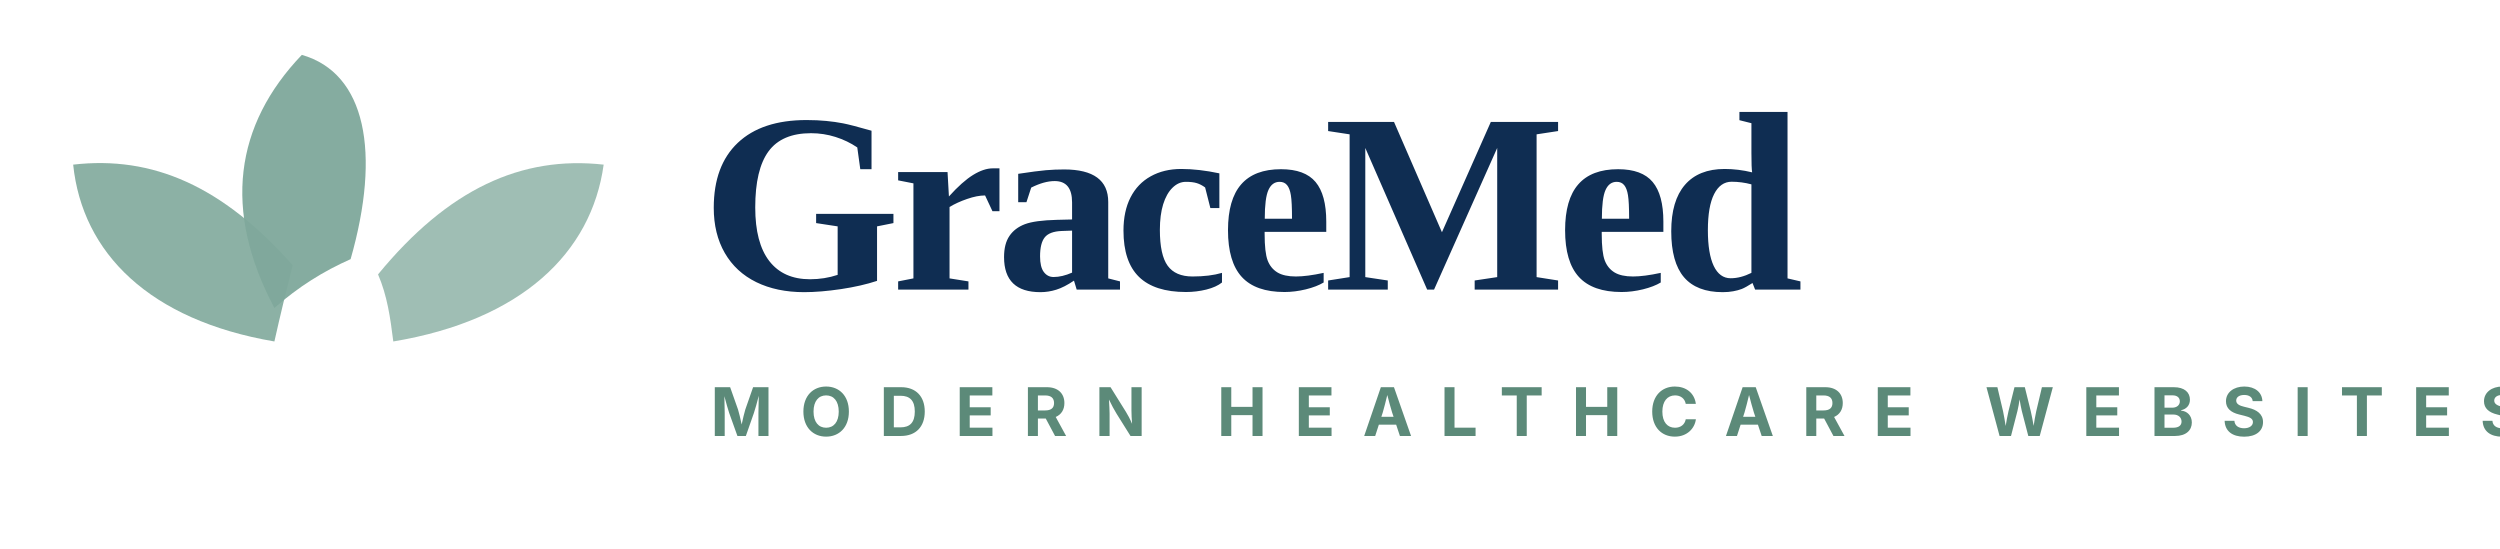
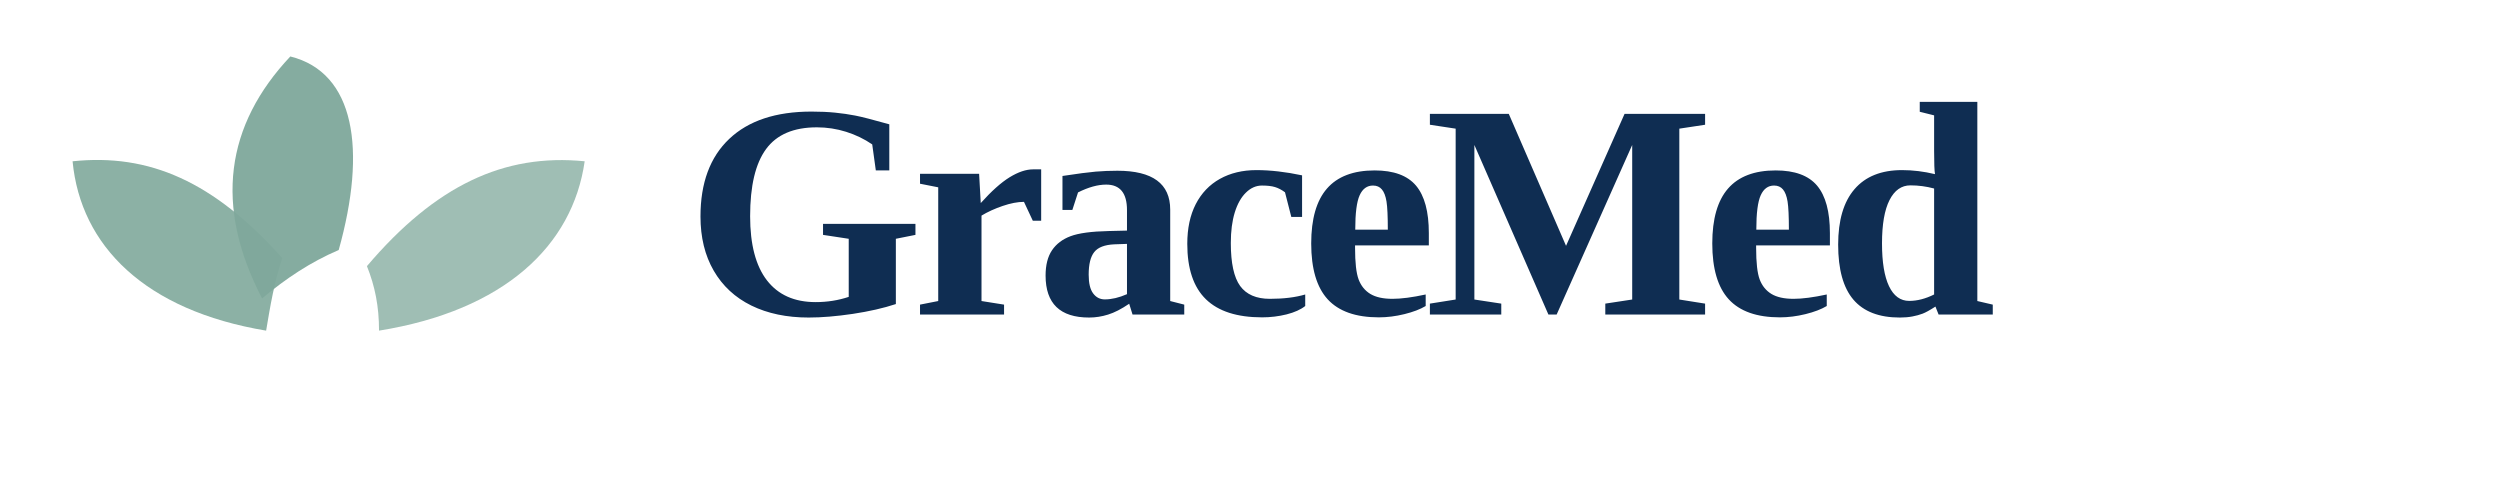
- <svg xmlns="http://www.w3.org/2000/svg" viewBox="0 0 820 180" role="img" aria-labelledby="title desc">
+ <svg xmlns="http://www.w3.org/2000/svg" viewBox="0 0 620 120" role="img" aria-labelledby="title desc">
  <g fill="none" fill-rule="evenodd">
-     <g transform="translate(24 18)" fill="#7FA89B">
-       <path d="M72 69C49 43 26 33 0 36c3 29 25 51 66 58 2-9 4-17 6-25Z" opacity=".9" />
-       <path d="M91 67c10-35 5-61-16-67-22 23-26 51-9 83 8-7 16-12 25-16Z" opacity=".95" />
-       <path d="M105 94c42-7 65-29 69-58-27-3-51 8-74 36 3 7 4 14 5 22Z" opacity=".75" />
+     <g transform="translate(18 14)" fill="#7FA89B">
+       <path d="M52 50C35 31 19 24 0 26c2 21 18 37 48 42 1-6 2-12 4-18Z" opacity=".9" />
+       <path d="M66 48c7-25 4-44-12-48-16 17-19 37-7 60 6-5 12-9 19-12Z" opacity=".95" />
+       <path d="M76 68c31-5 48-21 51-42-20-2-37 6-54 26 2 5 3 10 3 16Z" opacity=".75" />
    </g>
-     <text x="230" y="95" fill="#0F2D52" font-family="Georgia, 'Times New Roman', serif" font-size="84" font-weight="700" letter-spacing="-3">GraceMed</text>
-     <text x="233" y="143" fill="#5C8A79" font-family="Inter, Arial, sans-serif" font-size="22" font-weight="700" letter-spacing="9">MODERN HEALTHCARE WEBSITES</text>
+     <text x="170" y="78" fill="#0F2D52" font-family="Georgia, 'Times New Roman', serif" font-size="76" font-weight="700" letter-spacing="-3">GraceMed</text>
  </g>
</svg>
